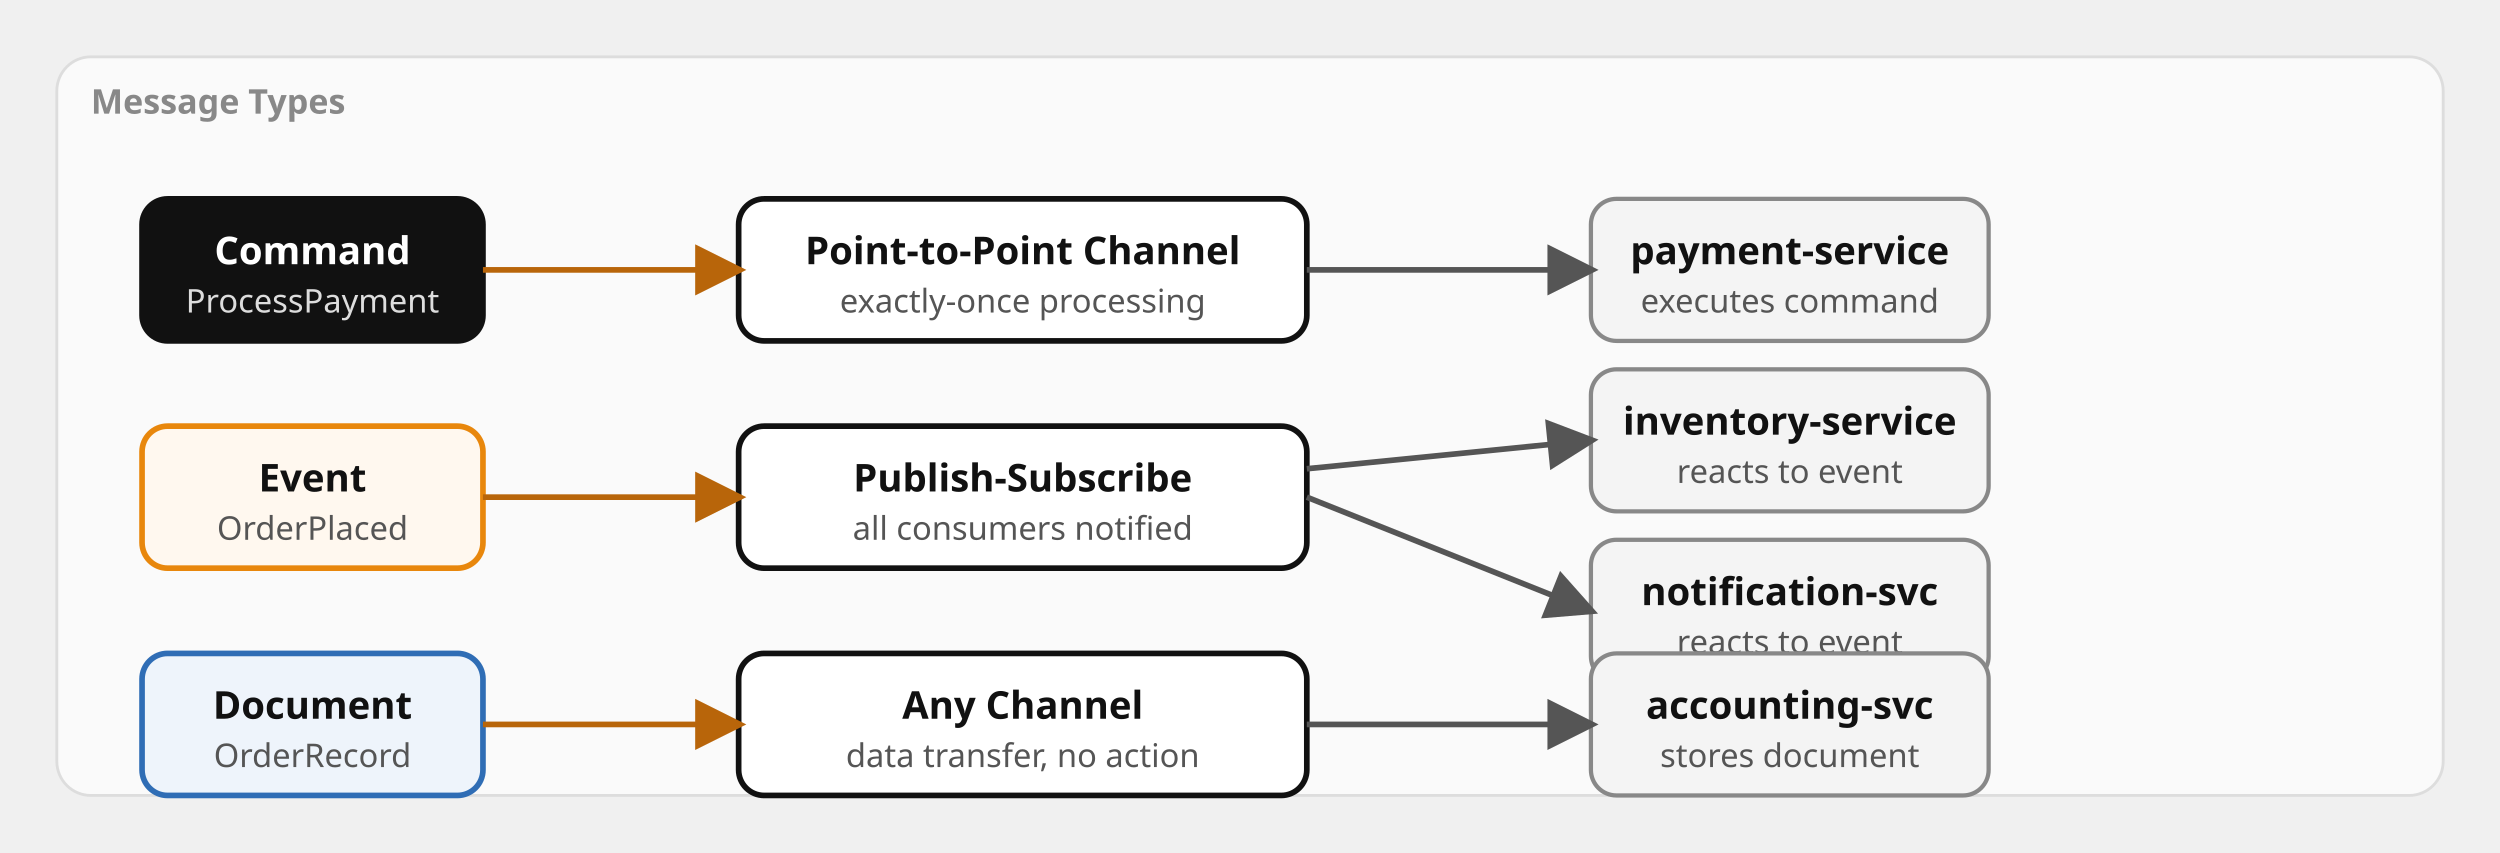
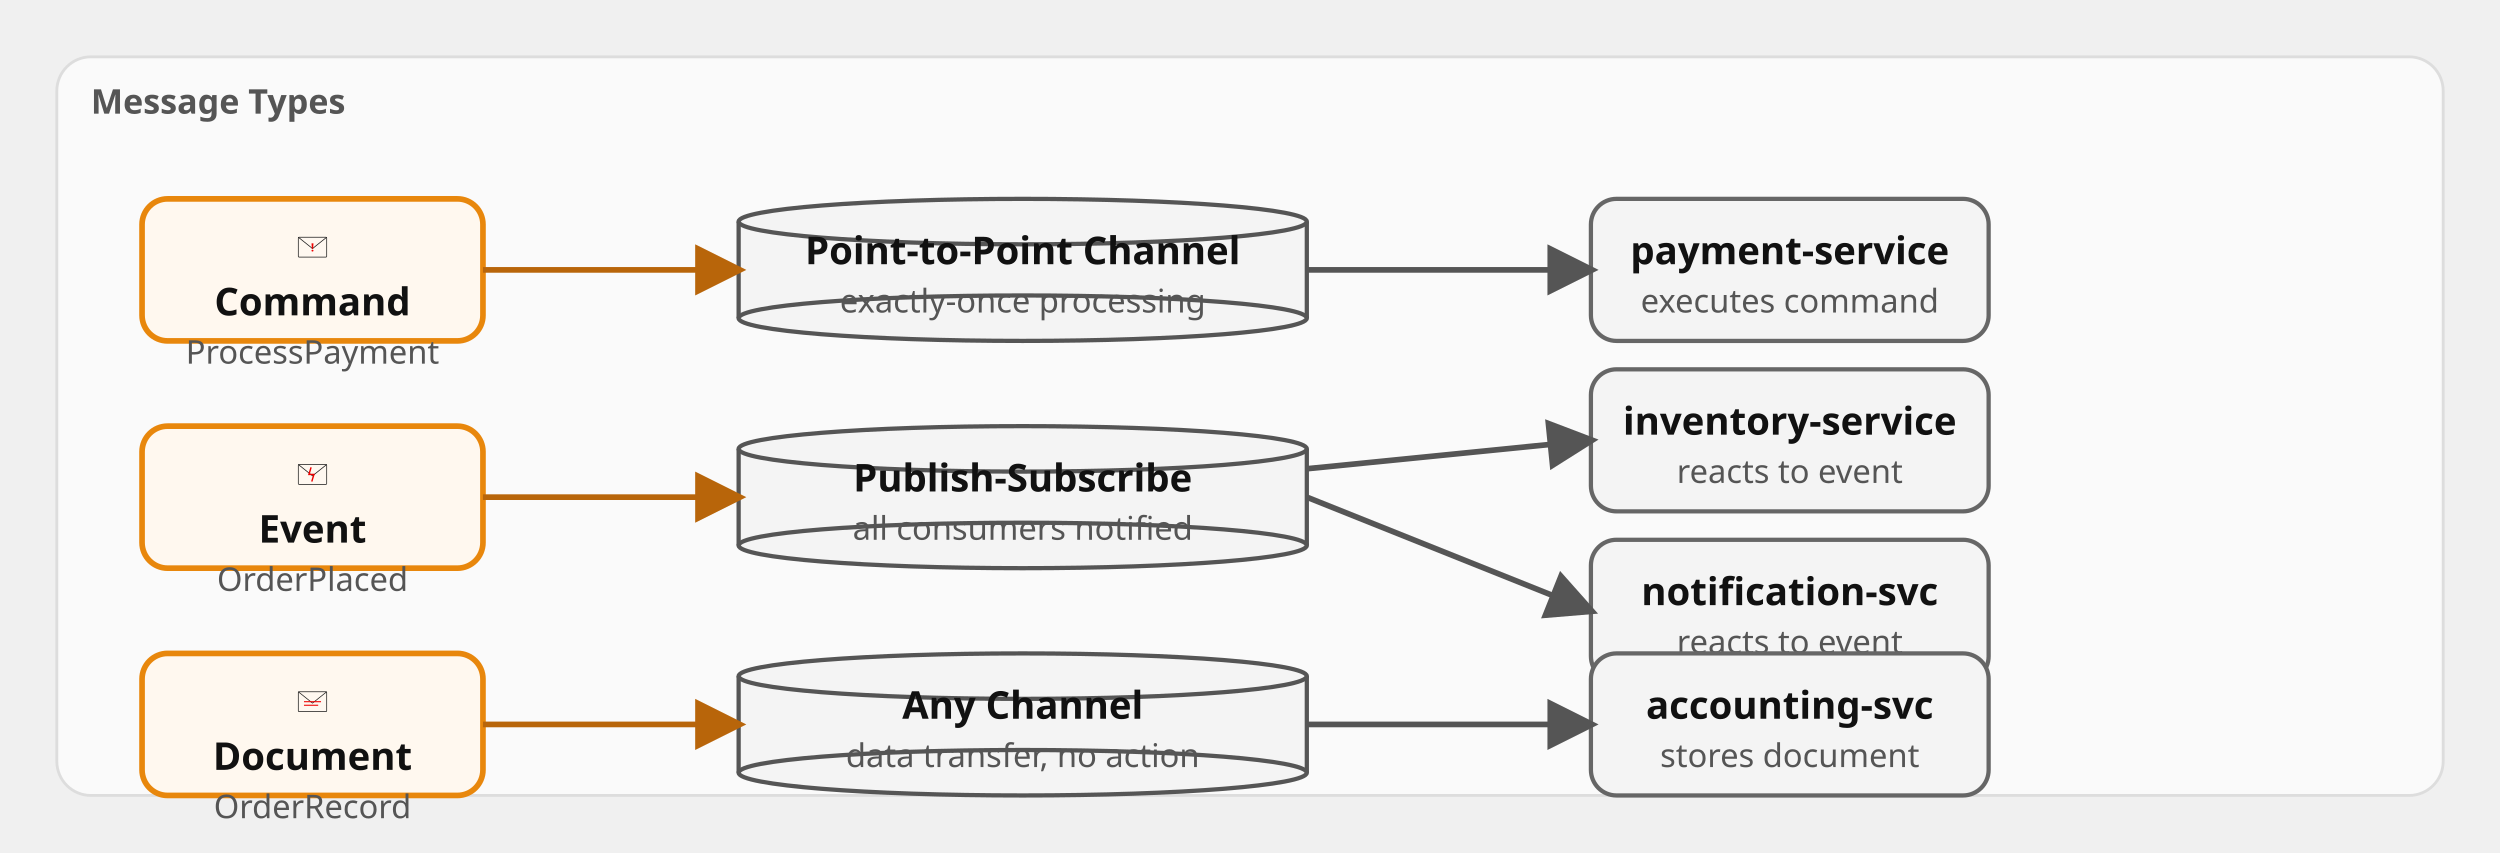
<svg xmlns="http://www.w3.org/2000/svg" viewBox="0 0 880 300" font-family="'Red Hat Text', system-ui, sans-serif" role="img">
  <defs>
    <marker id="a" viewBox="0 0 10 10" refX="8.5" refY="5" markerWidth="9" markerHeight="9" orient="auto-start-reverse">
      <path d="M0,0 L10,5 L0,10 z" fill="#555" />
    </marker>
    <marker id="am" viewBox="0 0 10 10" refX="8.5" refY="5" markerWidth="9" markerHeight="9" orient="auto-start-reverse">
      <path d="M0,0 L10,5 L0,10 z" fill="#b8650a" />
    </marker>
  </defs>
  <rect x="20" y="20" width="840" height="260" rx="12" fill="#fafafa" stroke="#ddd" />
-   <text x="32" y="40" font-size="12" font-weight="700" fill="#888">Message Types</text>
-   <rect x="50" y="70" width="120" height="50" rx="9" fill="#111111" stroke="#111111" stroke-width="2" />
-   <text x="110.0" y="93.0" font-size="13.5" font-weight="700" fill="#ffffff" text-anchor="middle">Command</text>
-   <text x="110.0" y="110.0" font-size="11.5" fill="#dddddd" text-anchor="middle">ProcessPayment</text>
+   <text x="32" y="40" font-size="12" font-weight="700" fill="#555555">Message Types</text>
+   <rect x="50" y="70" width="120" height="50" rx="9" fill="#fff8ef" stroke="#e8870c" stroke-width="2" />
+   <g transform="translate(95.0,74) scale(0.25)">
+     <rect x="40" y="38" width="40" height="28" fill="#FFF8F0" stroke="#151515" rx="1" />
+     <polyline points="40,38 60,54 80,38" fill="none" stroke="#151515" />
+     <text x="60" y="58" text-anchor="middle" font-size="16" font-family="sans-serif" fill="#EE0000" stroke="none" font-weight="bold">!</text>
+   </g>
+   <text x="110.0" y="111.0" font-size="13.5" font-weight="700" fill="#111111" text-anchor="middle">Command</text>
+   <text x="110.0" y="128.0" font-size="11.5" fill="#555555" text-anchor="middle">ProcessPayment</text>
  <rect x="50" y="150" width="120" height="50" rx="9" fill="#fff8ef" stroke="#e8870c" stroke-width="2" />
-   <text x="110.0" y="173.0" font-size="13.5" font-weight="700" fill="#111111" text-anchor="middle">Event</text>
-   <text x="110.0" y="190.0" font-size="11.5" fill="#555555" text-anchor="middle">OrderPlaced</text>
-   <rect x="50" y="230" width="120" height="50" rx="9" fill="#eef4fb" stroke="#2f6db5" stroke-width="2" />
-   <text x="110.0" y="253.0" font-size="13.5" font-weight="700" fill="#111111" text-anchor="middle">Document</text>
-   <text x="110.0" y="270.0" font-size="11.5" fill="#555555" text-anchor="middle">OrderRecord</text>
-   <rect x="260" y="70" width="200" height="50" rx="9" fill="#ffffff" stroke="#111111" stroke-width="2" />
+   <g transform="translate(95.0,154) scale(0.25)">
+     <rect x="40" y="38" width="40" height="28" fill="#FFF8F0" stroke="#151515" rx="1" />
+     <polyline points="40,38 60,54 80,38" fill="none" stroke="#151515" />
+     <polyline points="58,42 55,52 62,52 59,62" fill="none" stroke="#EE0000" stroke-width="2" />
+   </g>
+   <text x="110.0" y="191.0" font-size="13.5" font-weight="700" fill="#111111" text-anchor="middle">Event</text>
+   <text x="110.0" y="208.0" font-size="11.5" fill="#555555" text-anchor="middle">OrderPlaced</text>
+   <rect x="50" y="230" width="120" height="50" rx="9" fill="#fff8ef" stroke="#e8870c" stroke-width="2" />
+   <g transform="translate(95.0,234) scale(0.25)">
+     <rect x="40" y="38" width="40" height="28" fill="#FFF8F0" stroke="#151515" rx="1" />
+     <polyline points="40,38 60,54 80,38" fill="none" stroke="#151515" />
+     <line x1="48" y1="52" x2="72" y2="52" stroke="#EE0000" stroke-width="1.5" />
+     <line x1="48" y1="57" x2="68" y2="57" stroke="#EE0000" stroke-width="1.5" />
+   </g>
+   <text x="110.0" y="271.0" font-size="13.5" font-weight="700" fill="#111111" text-anchor="middle">Document</text>
+   <text x="110.0" y="288.0" font-size="11.5" fill="#555555" text-anchor="middle">OrderRecord</text>
+   <rect x="260" y="78" width="200" height="34" fill="#f4f4f4" stroke="none" />
+   <ellipse cx="360.0" cy="78" rx="100.0" ry="8" fill="#f4f4f4" stroke="#555555" stroke-width="1.5" />
+   <ellipse cx="360.0" cy="112" rx="100.0" ry="8" fill="#f4f4f4" stroke="#555555" stroke-width="1.5" />
+   <line x1="260" y1="78" x2="260" y2="112" stroke="#555555" stroke-width="1.5" />
+   <line x1="460" y1="78" x2="460" y2="112" stroke="#555555" stroke-width="1.5" />
  <text x="360.0" y="93.0" font-size="13.5" font-weight="700" fill="#111111" text-anchor="middle">Point-to-Point Channel</text>
  <text x="360.0" y="110.0" font-size="11.5" fill="#555555" text-anchor="middle">exactly-once processing</text>
-   <rect x="260" y="150" width="200" height="50" rx="9" fill="#ffffff" stroke="#111111" stroke-width="2" />
+   <rect x="260" y="158" width="200" height="34" fill="#f4f4f4" stroke="none" />
+   <ellipse cx="360.0" cy="158" rx="100.0" ry="8" fill="#f4f4f4" stroke="#555555" stroke-width="1.5" />
+   <ellipse cx="360.0" cy="192" rx="100.0" ry="8" fill="#f4f4f4" stroke="#555555" stroke-width="1.5" />
+   <line x1="260" y1="158" x2="260" y2="192" stroke="#555555" stroke-width="1.5" />
+   <line x1="460" y1="158" x2="460" y2="192" stroke="#555555" stroke-width="1.5" />
  <text x="360.0" y="173.0" font-size="13.5" font-weight="700" fill="#111111" text-anchor="middle">Publish-Subscribe</text>
  <text x="360.0" y="190.0" font-size="11.5" fill="#555555" text-anchor="middle">all consumers notified</text>
-   <rect x="260" y="230" width="200" height="50" rx="9" fill="#ffffff" stroke="#111111" stroke-width="2" />
+   <rect x="260" y="238" width="200" height="34" fill="#f4f4f4" stroke="none" />
+   <ellipse cx="360.0" cy="238" rx="100.0" ry="8" fill="#f4f4f4" stroke="#555555" stroke-width="1.5" />
+   <ellipse cx="360.0" cy="272" rx="100.0" ry="8" fill="#f4f4f4" stroke="#555555" stroke-width="1.5" />
+   <line x1="260" y1="238" x2="260" y2="272" stroke="#555555" stroke-width="1.5" />
+   <line x1="460" y1="238" x2="460" y2="272" stroke="#555555" stroke-width="1.5" />
  <text x="360.0" y="253.0" font-size="13.5" font-weight="700" fill="#111111" text-anchor="middle">Any Channel</text>
  <text x="360.0" y="270.0" font-size="11.5" fill="#555555" text-anchor="middle">data transfer, no action</text>
-   <rect x="560" y="70" width="140" height="50" rx="9" fill="#f4f4f4" stroke="#888888" stroke-width="1.5" />
+   <rect x="560" y="70" width="140" height="50" rx="9" fill="#f4f4f4" stroke="#666666" stroke-width="1.5" />
  <text x="630.0" y="93.0" font-size="13.5" font-weight="700" fill="#111111" text-anchor="middle">payment-service</text>
  <text x="630.0" y="110.0" font-size="11.5" fill="#555555" text-anchor="middle">executes command</text>
-   <rect x="560" y="130" width="140" height="50" rx="9" fill="#f4f4f4" stroke="#888888" stroke-width="1.5" />
+   <rect x="560" y="130" width="140" height="50" rx="9" fill="#f4f4f4" stroke="#666666" stroke-width="1.5" />
  <text x="630.0" y="153.0" font-size="13.5" font-weight="700" fill="#111111" text-anchor="middle">inventory-service</text>
  <text x="630.0" y="170.0" font-size="11.5" fill="#555555" text-anchor="middle">reacts to event</text>
-   <rect x="560" y="190" width="140" height="50" rx="9" fill="#f4f4f4" stroke="#888888" stroke-width="1.5" />
+   <rect x="560" y="190" width="140" height="50" rx="9" fill="#f4f4f4" stroke="#666666" stroke-width="1.5" />
  <text x="630.0" y="213.0" font-size="13.5" font-weight="700" fill="#111111" text-anchor="middle">notification-svc</text>
  <text x="630.0" y="230.0" font-size="11.5" fill="#555555" text-anchor="middle">reacts to event</text>
-   <rect x="560" y="230" width="140" height="50" rx="9" fill="#f4f4f4" stroke="#888888" stroke-width="1.5" />
+   <rect x="560" y="230" width="140" height="50" rx="9" fill="#f4f4f4" stroke="#666666" stroke-width="1.5" />
  <text x="630.0" y="253.0" font-size="13.5" font-weight="700" fill="#111111" text-anchor="middle">accounting-svc</text>
  <text x="630.0" y="270.0" font-size="11.5" fill="#555555" text-anchor="middle">stores document</text>
  <path d="M170,95 L260,95" fill="none" stroke="#b8650a" stroke-width="2" marker-end="url(#am)" />
  <path d="M170,175 L260,175" fill="none" stroke="#b8650a" stroke-width="2" marker-end="url(#am)" />
  <path d="M170,255 L260,255" fill="none" stroke="#b8650a" stroke-width="2" marker-end="url(#am)" />
  <path d="M460,95 L560,95" fill="none" stroke="#555" stroke-width="2" marker-end="url(#a)" />
  <path d="M460,165 L560,155" fill="none" stroke="#555" stroke-width="2" marker-end="url(#a)" />
  <path d="M460,175 L560,215" fill="none" stroke="#555" stroke-width="2" marker-end="url(#a)" />
  <path d="M460,255 L560,255" fill="none" stroke="#555" stroke-width="2" marker-end="url(#a)" />
</svg>
